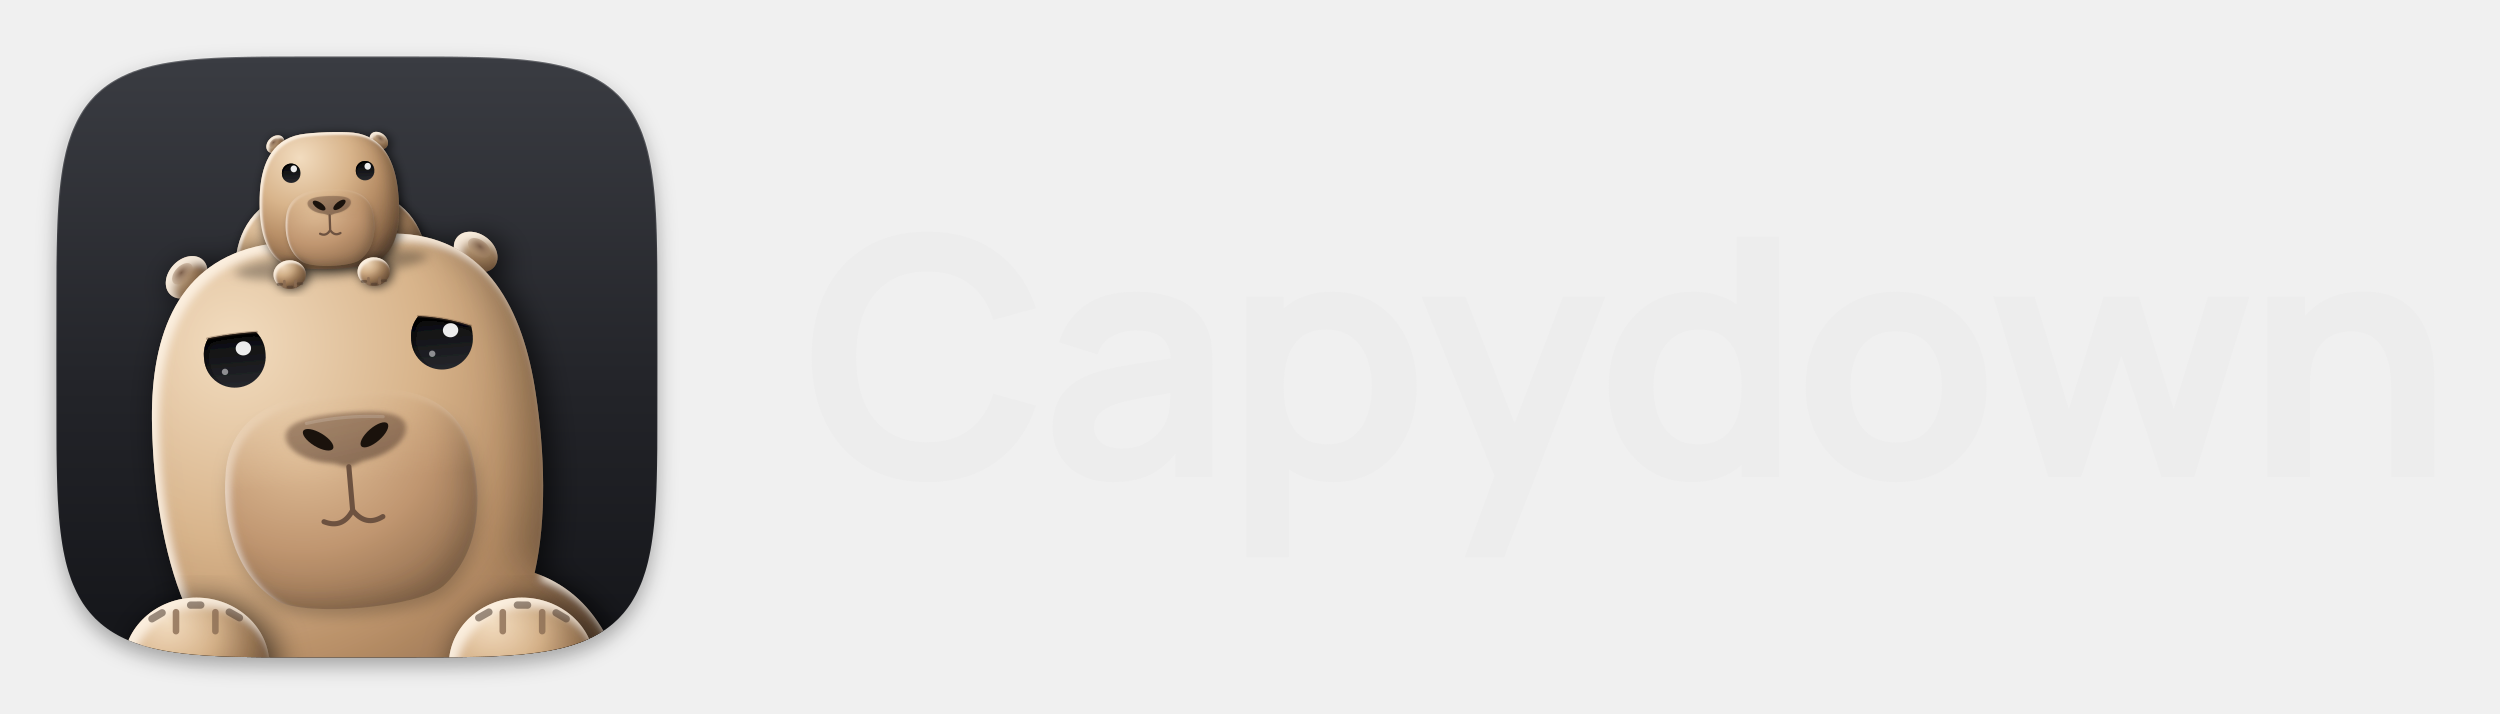
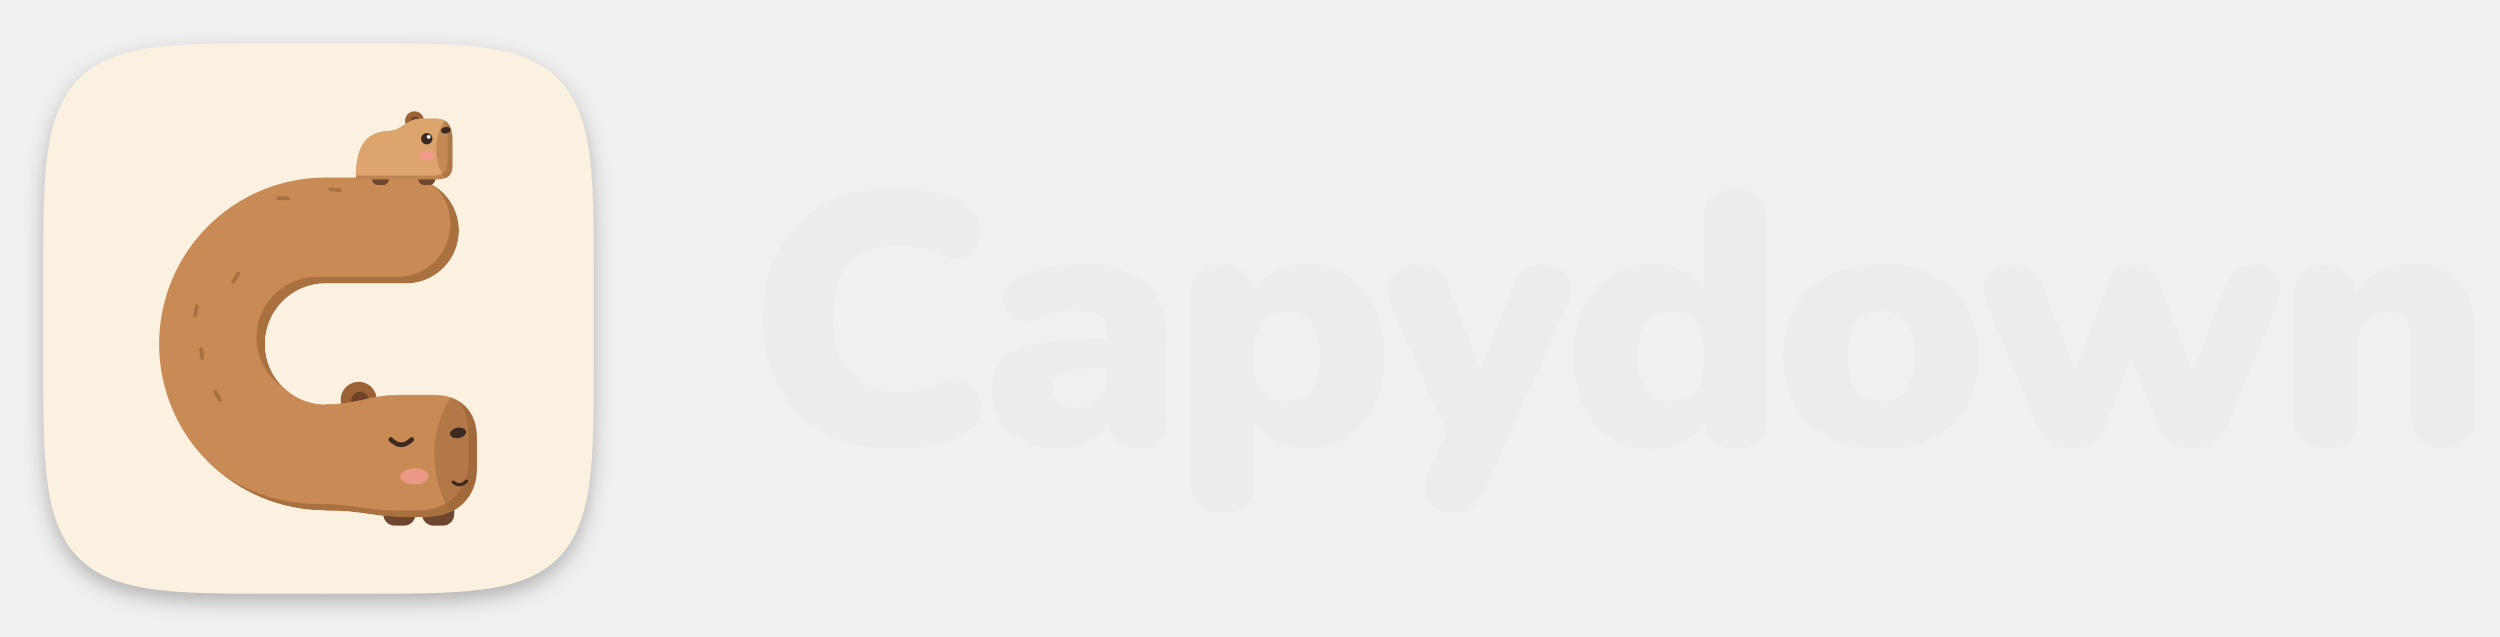
- <svg xmlns="http://www.w3.org/2000/svg" viewBox="0 0 532.4 152" width="532.4" height="152">
-   <svg x="-3.53" y="-3.53" width="159.07" height="159.07" viewBox="0 0 1024 1024" overflow="visible">
+ <svg xmlns="http://www.w3.org/2000/svg" width="581.3" height="148" viewBox="0 0 581.3 148">
+   <svg x="-5.5" y="-5.5" width="159.1" height="159.1" viewBox="0 0 1024 1024" overflow="visible">
    <defs>
      <filter id="tileDrop" x="-10%" y="-10%" width="120%" height="125%">
        <feGaussianBlur stdDeviation="14" />
      </filter>
      <path id="squircle" d="M924.0 512.0 L923.9 608.0 L923.8 638.6 L923.5 660.9 L923.1 679.0 L922.6 694.5 L922.0 708.2 L921.2 720.5 L920.4 731.8 L919.4 742.2 L918.3 751.9 L917.1 761.0 L915.8 769.6 L914.4 777.6 L912.8 785.3 L911.2 792.6 L909.4 799.5 L907.5 806.1 L905.4 812.4 L903.3 818.5 L901.0 824.2 L898.5 829.8 L896.0 835.1 L893.3 840.2 L890.5 845.1 L887.6 849.8 L884.5 854.3 L881.2 858.7 L877.9 862.8 L874.3 866.8 L870.7 870.7 L866.8 874.3 L862.8 877.9 L858.7 881.2 L854.3 884.5 L849.8 887.6 L845.1 890.5 L840.2 893.3 L835.1 896.0 L829.8 898.5 L824.2 901.0 L818.5 903.3 L812.4 905.4 L806.1 907.5 L799.5 909.4 L792.6 911.2 L785.3 912.8 L777.6 914.4 L769.6 915.8 L761.0 917.1 L751.9 918.3 L742.2 919.4 L731.8 920.4 L720.5 921.2 L708.2 922.0 L694.5 922.6 L679.0 923.1 L660.9 923.5 L638.6 923.8 L608.0 923.9 L512.0 924.0 L416.0 923.9 L385.4 923.8 L363.1 923.5 L345.0 923.1 L329.5 922.6 L315.8 922.0 L303.5 921.2 L292.2 920.4 L281.8 919.4 L272.1 918.3 L263.0 917.1 L254.4 915.8 L246.4 914.4 L238.7 912.8 L231.4 911.2 L224.5 909.4 L217.9 907.5 L211.6 905.4 L205.5 903.3 L199.8 901.0 L194.2 898.5 L188.9 896.0 L183.8 893.3 L178.9 890.5 L174.2 887.6 L169.7 884.5 L165.3 881.2 L161.2 877.9 L157.2 874.3 L153.3 870.7 L149.7 866.8 L146.1 862.8 L142.8 858.7 L139.5 854.3 L136.4 849.8 L133.5 845.1 L130.7 840.2 L128.0 835.1 L125.5 829.8 L123.0 824.2 L120.7 818.5 L118.6 812.4 L116.5 806.1 L114.6 799.5 L112.8 792.6 L111.2 785.3 L109.6 777.6 L108.2 769.6 L106.9 761.0 L105.7 751.9 L104.6 742.2 L103.6 731.8 L102.8 720.5 L102.0 708.2 L101.4 694.5 L100.9 679.0 L100.5 660.9 L100.2 638.6 L100.1 608.0 L100.0 512.0 L100.1 416.0 L100.2 385.4 L100.5 363.1 L100.9 345.0 L101.4 329.5 L102.0 315.8 L102.8 303.5 L103.6 292.2 L104.6 281.8 L105.7 272.1 L106.9 263.0 L108.2 254.4 L109.6 246.4 L111.2 238.7 L112.8 231.4 L114.6 224.5 L116.5 217.9 L118.6 211.6 L120.7 205.5 L123.0 199.8 L125.5 194.2 L128.0 188.9 L130.7 183.8 L133.5 178.9 L136.4 174.2 L139.5 169.7 L142.8 165.3 L146.1 161.2 L149.7 157.2 L153.3 153.3 L157.2 149.7 L161.2 146.1 L165.3 142.8 L169.7 139.5 L174.2 136.4 L178.9 133.5 L183.8 130.7 L188.9 128.0 L194.2 125.5 L199.8 123.0 L205.5 120.7 L211.6 118.6 L217.9 116.5 L224.5 114.6 L231.4 112.8 L238.7 111.2 L246.4 109.6 L254.4 108.2 L263.0 106.9 L272.1 105.7 L281.8 104.6 L292.2 103.6 L303.5 102.8 L315.8 102.0 L329.5 101.4 L345.0 100.9 L363.1 100.5 L385.4 100.2 L416.0 100.1 L512.0 100.0 L608.0 100.1 L638.6 100.2 L660.9 100.5 L679.0 100.9 L694.5 101.4 L708.2 102.0 L720.5 102.8 L731.8 103.6 L742.2 104.6 L751.9 105.7 L761.0 106.9 L769.6 108.2 L777.6 109.6 L785.3 111.2 L792.6 112.8 L799.5 114.6 L806.1 116.5 L812.4 118.6 L818.5 120.7 L824.2 123.0 L829.8 125.5 L835.1 128.0 L840.2 130.7 L845.1 133.5 L849.8 136.4 L854.3 139.5 L858.7 142.8 L862.8 146.1 L866.8 149.7 L870.7 153.3 L874.3 157.2 L877.9 161.2 L881.2 165.3 L884.5 169.7 L887.6 174.2 L890.5 178.9 L893.3 183.8 L896.0 188.9 L898.5 194.2 L901.0 199.8 L903.3 205.5 L905.4 211.6 L907.5 217.9 L909.4 224.5 L911.2 231.4 L912.8 238.7 L914.4 246.4 L915.8 254.4 L917.1 263.0 L918.3 272.1 L919.4 281.8 L920.4 292.2 L921.2 303.5 L922.0 315.8 L922.6 329.5 L923.1 345.0 L923.5 363.1 L923.8 385.4 L923.9 416.0 Z" />
      <clipPath id="clip">
        <use href="#squircle" />
      </clipPath>
-       <linearGradient id="bg" x1="0" y1="0" x2="0" y2="1">
-         <stop offset="0" stop-color="#3a3c42" />
-         <stop offset="0.55" stop-color="#232429" />
-         <stop offset="1" stop-color="#141519" />
-       </linearGradient>
-       <linearGradient id="rim" x1="0" y1="0" x2="0" y2="1">
-         <stop offset="0" stop-color="#fff" stop-opacity="0.22" />
-         <stop offset="0.35" stop-color="#fff" stop-opacity="0.04" />
-         <stop offset="1" stop-color="#fff" stop-opacity="0" />
-       </linearGradient>
-       <radialGradient id="body" cx="0.30" cy="0.18" r="0.95">
-         <stop offset="0" stop-color="#f2dcbf" />
-         <stop offset="0.38" stop-color="#d8b48b" />
-         <stop offset="0.62" stop-color="#b88f67" />
-         <stop offset="0.86" stop-color="#8c6849" />
-         <stop offset="1" stop-color="#5e4533" />
-       </radialGradient>
-       <radialGradient id="muzzle" cx="0.34" cy="0.22" r="0.9">
-         <stop offset="0" stop-color="#e3c29c" />
-         <stop offset="0.55" stop-color="#c09670" />
-         <stop offset="1" stop-color="#8d6a4b" />
-       </radialGradient>
-       <linearGradient id="eye" x1="0" y1="0" x2="0" y2="1">
-         <stop offset="0" stop-color="#050506" />
-         <stop offset="1" stop-color="#26272c" />
-       </linearGradient>
-       <linearGradient id="pad" x1="0" y1="0" x2="0.3" y2="1">
-         <stop offset="0" stop-color="#7f604a" />
-         <stop offset="1" stop-color="#5f4636" />
-       </linearGradient>
-       <radialGradient id="earIn" cx="0.5" cy="0.4" r="0.6">
-         <stop offset="0" stop-color="#7d604b" />
-         <stop offset="1" stop-color="#a8876a" stop-opacity="0.2" />
-       </radialGradient>
-       <filter id="sculpt" x="-20%" y="-20%" width="140%" height="140%">
-         <feGaussianBlur in="SourceAlpha" stdDeviation="30" result="b1" />
-         <feOffset in="b1" dx="-34" dy="-26" result="o1" />
-         <feComposite in="SourceAlpha" in2="o1" operator="out" result="edge1" />
-         <feFlood flood-color="#3b2f26" flood-opacity="0.55" />
-         <feComposite in2="edge1" operator="in" result="shade" />
-         <feGaussianBlur in="SourceAlpha" stdDeviation="6" result="b2" />
-         <feOffset in="b2" dx="10" dy="12" result="o2" />
-         <feComposite in="SourceAlpha" in2="o2" operator="out" result="edge2" />
-         <feFlood flood-color="#fff4e6" flood-opacity="0.85" />
-         <feComposite in2="edge2" operator="in" result="shine" />
-         <feMerge>
-           <feMergeNode in="SourceGraphic" />
-           <feMergeNode in="shade" />
-           <feMergeNode in="shine" />
-         </feMerge>
-       </filter>
-       <filter id="sculptSoft" x="-20%" y="-20%" width="140%" height="140%">
-         <feGaussianBlur in="SourceAlpha" stdDeviation="20" result="b1" />
-         <feOffset in="b1" dx="-20" dy="-16" result="o1" />
-         <feComposite in="SourceAlpha" in2="o1" operator="out" result="edge1" />
-         <feFlood flood-color="#3b2f26" flood-opacity="0.4" />
-         <feComposite in2="edge1" operator="in" result="shade" />
-         <feGaussianBlur in="SourceAlpha" stdDeviation="5" result="b2" />
-         <feOffset in="b2" dx="7" dy="9" result="o2" />
-         <feComposite in="SourceAlpha" in2="o2" operator="out" result="edge2" />
-         <feFlood flood-color="#fff4e6" flood-opacity="0.59" />
-         <feComposite in2="edge2" operator="in" result="shine" />
-         <feMerge>
-           <feMergeNode in="SourceGraphic" />
-           <feMergeNode in="shade" />
-           <feMergeNode in="shine" />
-         </feMerge>
-       </filter>
-       <filter id="cast" x="-20%" y="-20%" width="140%" height="140%">
-         <feGaussianBlur in="SourceAlpha" stdDeviation="22" />
-         <feOffset dx="10" dy="6" />
-         <feComponentTransfer>
-           <feFuncA type="linear" slope="0.7" />
-         </feComponentTransfer>
-       </filter>
-       <filter id="muzzleDrop" x="-20%" y="-20%" width="140%" height="150%">
-         <feGaussianBlur in="SourceAlpha" stdDeviation="12" />
-         <feOffset dx="4" dy="12" />
-         <feComponentTransfer>
-           <feFuncA type="linear" slope="0.2" />
-         </feComponentTransfer>
-       </filter>
-       <linearGradient id="muzzleFade" gradientUnits="userSpaceOnUse" x1="0" y1="500" x2="0" y2="640">
-         <stop offset="0" stop-color="#fff" stop-opacity="0" />
-         <stop offset="1" stop-color="#fff" />
-       </linearGradient>
-       <mask id="muzzleMask" maskUnits="userSpaceOnUse" x="0" y="0" width="1024" height="1100">
-         <rect width="1024" height="1100" fill="url(#muzzleFade)" />
-       </mask>
-       <filter id="softShadow" x="-50%" y="-200%" width="200%" height="500%">
-         <feGaussianBlur stdDeviation="8" />
-       </filter>
-       <filter id="padBlur" x="-30%" y="-50%" width="160%" height="200%">
-         <feGaussianBlur stdDeviation="4" />
-       </filter>
-       <filter id="eyeInset" x="-30%" y="-30%" width="160%" height="160%">
-         <feGaussianBlur in="SourceAlpha" stdDeviation="5" result="b" />
-         <feOffset in="b" dx="4" dy="7" result="o" />
-         <feComposite in="SourceAlpha" in2="o" operator="out" result="e" />
-         <feFlood flood-color="#000" flood-opacity="0.9" />
-         <feComposite in2="e" operator="in" result="s" />
-         <feMerge>
-           <feMergeNode in="SourceGraphic" />
-           <feMergeNode in="s" />
-         </feMerge>
-       </filter>
    </defs>
-     <use class="tile-shadow" href="#squircle" fill="#000" opacity="0.32" transform="translate(0 12)" filter="url(#tileDrop)" />
-     <use href="#squircle" fill="url(#bg)" />
+     <use class="tile-shadow" href="#squircle" fill="#000" opacity="0.26" transform="translate(0 12)" filter="url(#tileDrop)" />
+     <use href="#squircle" fill="#FBF1E1" />
    <g clip-path="url(#clip)">
-       <g transform="translate(512 1000) scale(0.88) translate(-512 -1000) rotate(-5 512 760)">
-         <g transform="translate(512 306) rotate(3) scale(0.36) translate(-512 -846)">
-           <g fill="#000" filter="url(#cast)">
-             <path d="M 96 1000 L 96 846 C 96 700 170 560 330 520 C 420 498 604 498 694 520 C 854 560 928 700 928 846 L 928 1000 Z" />
+       <g transform="translate(154.6 168) scale(0.7078)">
+         <path d="M642 860 H710 V900 A24 24 0 0 1 686 924 H666 A24 24 0 0 1 642 900 V860 Z" fill="#6E4630" />
+         <path d="M724 860 H792 V900 A24 24 0 0 1 768 924 H748 A24 24 0 0 1 724 900 V860 Z" fill="#6E4630" />
+         <circle cx="590" cy="658" r="38" fill="#9B6236" />
+         <circle cx="593" cy="660" r="19" fill="#6F4329" />
+         <mask id="c2" maskUnits="userSpaceOnUse" x="-300" y="-300" width="1624" height="1624">
+           <g fill="#fff" stroke="#fff">
+             <path d="M690 300 L520 300 A240 240 0 0 0 520 780 L560 780" fill="none" stroke="#fff" stroke-width="224" stroke-linecap="round" stroke-linejoin="round" />
+             <path d="M520 668.0 C590 668.0 610 648 680 648 L748 648 C806 648 840 682 840 740 L840 802 C840 866 796 906 732 906 L690 906 C620 906 600 892.0 520 892.0 Z" fill="#fff" />
          </g>
-           <g filter="url(#sculpt)">
-             <g fill="url(#body)">
-               <path d="M 96 1000 L 96 846 C 96 700 170 560 330 520 C 420 498 604 498 694 520 C 854 560 928 700 928 846 L 928 1000 Z" />
-             </g>
+         </mask>
+         <g mask="url(#c2)">
+           <path d="M690 300 L520 300 A240 240 0 0 0 520 780 L560 780" fill="none" stroke="#A9713F" stroke-width="224" stroke-linecap="round" stroke-linejoin="round" />
+           <path d="M520 668.0 C590 668.0 610 648 680 648 L748 648 C806 648 840 682 840 740 L840 802 C840 866 796 906 732 906 L690 906 C620 906 600 892.0 520 892.0 Z" fill="#A9713F" />
+           <g transform="translate(-18 -14)">
+             <path d="M690 300 L520 300 A240 240 0 0 0 520 780 L560 780" fill="none" stroke="#C98B55" stroke-width="224" stroke-linecap="round" stroke-linejoin="round" />
+             <path d="M520 668.0 C590 668.0 610 648 680 648 L748 648 C806 648 840 682 840 740 L840 802 C840 866 796 906 732 906 L690 906 C620 906 600 892.0 520 892.0 Z" fill="#C98B55" />
          </g>
        </g>
-         <g fill="#000" filter="url(#cast)">
-           <ellipse cx="286" cy="300" rx="37" ry="28" transform="rotate(-42 286 300)" />
-           <ellipse cx="738" cy="300" rx="37" ry="28" transform="rotate(42 738 300)" />
-           <path d="M 104 1110 C 104 936 150 846 238 806 C 212 724 206 622 212 528 C 220 394 268 282 396 262 C 452 254 572 254 628 262 C 756 282 804 394 812 528 C 818 622 812 724 786 806 C 874 846 920 936 920 1110 Z" />
+         <mask id="c2h" maskUnits="userSpaceOnUse" x="-300" y="-300" width="1624" height="1624">
+           <g fill="#fff" stroke="#fff">
+             <path d="M520 668.0 C590 668.0 610 648 680 648 L748 648 C806 648 840 682 840 740 L840 802 C840 866 796 906 732 906 L690 906 C620 906 600 892.0 520 892.0 Z" fill="#fff" />
+           </g>
+         </mask>
+         <g mask="url(#c2h)">
+           <ellipse cx="900" cy="774" rx="150" ry="190" fill="#9A6236" opacity=".45" />
        </g>
-         <g filter="url(#sculpt)">
-           <g fill="url(#body)">
-             <ellipse cx="286" cy="300" rx="37" ry="28" transform="rotate(-42 286 300)" />
-             <ellipse cx="738" cy="300" rx="37" ry="28" transform="rotate(42 738 300)" />
+         <path d="M247.7 460.2 L244.3 479.8" fill="none" stroke="#A9713F" stroke-width="8" stroke-linecap="round" stroke-linejoin="round" />
+         <path d="M257.1 550 L258.9 570" fill="none" stroke="#A9713F" stroke-width="8" stroke-linecap="round" stroke-linejoin="round" />
+         <path d="M287 641.3 L297 658.7" fill="none" stroke="#A9713F" stroke-width="8" stroke-linecap="round" stroke-linejoin="round" />
+         <path d="M335 391.3 L325 408.7" fill="none" stroke="#A9713F" stroke-width="8" stroke-linecap="round" stroke-linejoin="round" />
+         <path d="M420 232 L440 232" fill="none" stroke="#A9713F" stroke-width="8" stroke-linecap="round" stroke-linejoin="round" />
+         <path d="M530 213.1 L550 214.9" fill="none" stroke="#A9713F" stroke-width="8" stroke-linecap="round" stroke-linejoin="round" />
+         <path d="M658 742 Q680 764 702 742" fill="none" stroke="#3B2A22" stroke-width="10" stroke-linecap="round" stroke-linejoin="round" />
+         <ellipse cx="800" cy="728" rx="17" ry="11" fill="#3B2A22" transform="rotate(-10 800 728)" />
+         <path d="M790 832 Q804 844 818 830" fill="none" stroke="#3B2A22" stroke-width="7" stroke-linecap="round" stroke-linejoin="round" />
+         <ellipse cx="708" cy="820" rx="30" ry="17" fill="#F29A8E" opacity=".85" />
+         <path d="M618 172 H654 V191 A13 13 0 0 1 641 204 H631 A13 13 0 0 1 618 191 V172 Z" fill="#6E4630" />
+         <path d="M716 172 H752 V191 A13 13 0 0 1 739 204 H729 A13 13 0 0 1 716 191 V172 Z" fill="#6E4630" />
+         <circle cx="708" cy="68" r="20" fill="#9B6236" />
+         <circle cx="709" cy="69" r="10" fill="#6F4329" />
+         <mask id="baby" maskUnits="userSpaceOnUse" x="-300" y="-300" width="1624" height="1624">
+           <g fill="#fff" stroke="#fff">
+             <path d="M584 192 C584 112 612 92 654 90 C686 88 688 64 724 64 L754 64 C780 64 788 82 788 108 L788 164 C788 184 776 192 756 192 Z" fill="#fff" />
          </g>
+         </mask>
+         <path d="M584 192 C584 112 612 92 654 90 C686 88 688 64 724 64 L754 64 C780 64 788 82 788 108 L788 164 C788 184 776 192 756 192 Z" fill="#BE8550" />
+         <g mask="url(#baby)">
+           <g transform="translate(-10 -8)">
+             <path d="M584 192 C584 112 612 92 654 90 C686 88 688 64 724 64 L754 64 C780 64 788 82 788 108 L788 164 C788 184 776 192 756 192 Z" fill="#DDA56E" />
+           </g>
+           <ellipse cx="820" cy="128" rx="66" ry="90" fill="#9A6236" opacity=".4" />
        </g>
-         <ellipse cx="280" cy="294" rx="20" ry="12" transform="rotate(-42 280 294)" fill="url(#earIn)" />
-         <ellipse cx="744" cy="294" rx="20" ry="12" transform="rotate(42 744 294)" fill="url(#earIn)" />
-         <g filter="url(#sculpt)">
-           <path d="M 104 1110 C 104 936 150 846 238 806 C 212 724 206 622 212 528 C 220 394 268 282 396 262 C 452 254 572 254 628 262 C 756 282 804 394 812 528 C 818 622 812 724 786 806 C 874 846 920 936 920 1110 Z" fill="url(#body)" />
-         </g>
-         <g mask="url(#muzzleMask)">
-           <path d="M 512 494 C 620 494 690 526 704 608 C 718 694 698 772 642 814 C 600 844 424 844 382 814 C 326 772 306 694 320 608 C 334 526 404 494 512 494 Z" fill="#000" filter="url(#muzzleDrop)" />
-           <g filter="url(#sculptSoft)">
-             <path d="M 512 494 C 620 494 690 526 704 608 C 718 694 698 772 642 814 C 600 844 424 844 382 814 C 326 772 306 694 320 608 C 334 526 404 494 512 494 Z" fill="url(#muzzle)" />
-           </g>
-         </g>
-         <path d="M 418 560 C 420 538 460 532 512 532 C 564 532 604 538 606 560 C 608 584 572 604 540 608 C 528 610 520 616 512 616 C 504 616 496 610 484 608 C 452 604 416 584 418 560 Z" fill="url(#pad)" opacity="0.62" filter="url(#padBlur)" />
-         <ellipse cx="468" cy="570" rx="27" ry="11" transform="rotate(36 468 570)" fill="#1a120c" />
-         <ellipse cx="556" cy="570" rx="27" ry="11" transform="rotate(-36 556 570)" fill="#1a120c" />
-         <path d="M 452 543 Q 512 535 572 543" stroke="#fff" stroke-width="5" stroke-linecap="round" fill="none" opacity="0.16" />
-         <path d="M 512 616 L 512 684 M 466 698 Q 494 712 512 684 Q 530 712 558 698" stroke="#6d5240" stroke-width="8" stroke-linecap="round" stroke-linejoin="round" fill="none" />
-         <clipPath id="lid0">
-           <path d="M 412.0 395.8 Q 350.0 391.0 288.0 401.0 L 288.0 528.0 L 412.0 528.0 Z" />
-         </clipPath>
-         <g filter="url(#eyeInset)">
-           <g clip-path="url(#lid0)">
-             <rect x="302.0" y="378.0" width="96.0" height="100.0" rx="48.0" fill="url(#eye)" />
-           </g>
-         </g>
-         <path d="M 387.2 394.5 L 384.1 394.4 L 381.0 394.3 L 377.9 394.3 L 374.8 394.3 L 371.7 394.2 L 368.6 394.3 L 365.5 394.3 L 362.4 394.3 L 359.3 394.4 L 356.2 394.5 L 353.1 394.6 L 350.0 394.7 L 346.9 394.8 L 343.8 395.0 L 340.7 395.2 L 337.6 395.4 L 334.5 395.6 L 331.4 395.8 L 328.3 396.1 L 325.2 396.3 L 322.1 396.6 L 319.0 396.9 L 315.9 397.2 L 312.8 397.6 L 309.7 398.0" fill="none" stroke="#5e4533" stroke-width="4.0" stroke-linecap="round" stroke-linejoin="round" opacity="0.35" />
-         <ellipse cx="364.4" cy="418.0" rx="12.0" ry="11.0" fill="#fff" opacity="0.92" />
-         <circle cx="332.7" cy="452.0" r="5.0" fill="#fff" opacity="0.5" />
-         <clipPath id="lid1">
-           <path d="M 612.0 389.8 Q 674.0 391.0 736.0 421.0 L 736.0 528.0 L 612.0 528.0 Z" />
-         </clipPath>
-         <g filter="url(#eyeInset)">
-           <g clip-path="url(#lid1)">
-             <rect x="626.0" y="378.0" width="96.0" height="100.0" rx="48.0" fill="url(#eye)" />
-           </g>
-         </g>
-         <path d="M 639.9 391.8 L 643.0 392.2 L 646.1 392.6 L 649.2 393.1 L 652.3 393.6 L 655.4 394.2 L 658.5 394.8 L 661.6 395.4 L 664.7 396.0 L 667.8 396.7 L 670.9 397.4 L 674.0 398.2 L 677.1 399.0 L 680.2 399.8 L 683.3 400.7 L 686.4 401.6 L 689.5 402.6 L 692.6 403.5 L 695.7 404.5 L 698.8 405.6 L 701.9 406.7 L 705.0 407.8 L 708.1 409.0 L 711.2 410.2 L 714.3 411.4 L 717.4 412.6 L 720.5 413.9" fill="none" stroke="#5e4533" stroke-width="4.0" stroke-linecap="round" stroke-linejoin="round" opacity="0.35" />
-         <ellipse cx="688.4" cy="418.0" rx="12.0" ry="11.0" fill="#fff" opacity="0.92" />
-         <circle cx="656.7" cy="452.0" r="5.0" fill="#fff" opacity="0.5" />
-         <ellipse cx="512" cy="300" rx="150" ry="20" fill="#000" opacity="0.30" filter="url(#softShadow)" />
-         <g transform="translate(512 306) rotate(3) scale(0.36) translate(-512 -846)">
-           <g fill="#000" filter="url(#cast)">
-             <ellipse cx="288" cy="300" rx="44" ry="33" transform="rotate(-42 288 300)" />
-             <ellipse cx="736" cy="300" rx="44" ry="33" transform="rotate(42 736 300)" />
-             <path d="M 212 528 C 220 394 268 282 396 262 C 452 254 572 254 628 262 C 756 282 804 394 812 528 C 820 660 800 770 718 818 C 650 858 374 858 306 818 C 224 770 204 660 212 528 Z" />
-           </g>
-           <g filter="url(#sculpt)">
-             <g fill="url(#body)">
-               <ellipse cx="288" cy="300" rx="44" ry="33" transform="rotate(-42 288 300)" />
-               <ellipse cx="736" cy="300" rx="44" ry="33" transform="rotate(42 736 300)" />
-             </g>
-           </g>
-           <ellipse cx="282" cy="294" rx="24" ry="14" transform="rotate(-42 282 294)" fill="url(#earIn)" />
-           <ellipse cx="742" cy="294" rx="24" ry="14" transform="rotate(42 742 294)" fill="url(#earIn)" />
-           <g filter="url(#sculpt)">
-             <path d="M 212 528 C 220 394 268 282 396 262 C 452 254 572 254 628 262 C 756 282 804 394 812 528 C 820 660 800 770 718 818 C 650 858 374 858 306 818 C 224 770 204 660 212 528 Z" fill="url(#body)" />
-           </g>
-           <g mask="url(#muzzleMask)">
-             <path d="M 512 500 C 618 500 686 530 700 610 C 714 694 694 772 638 812 C 598 842 426 842 386 812 C 330 772 310 694 324 610 C 338 530 406 500 512 500 Z" fill="#000" filter="url(#muzzleDrop)" />
-             <g filter="url(#sculptSoft)">
-               <path d="M 512 500 C 618 500 686 530 700 610 C 714 694 694 772 638 812 C 598 842 426 842 386 812 C 330 772 310 694 324 610 C 338 530 406 500 512 500 Z" fill="url(#muzzle)" />
-             </g>
-           </g>
-           <path d="M 418 560 C 420 538 460 532 512 532 C 564 532 604 538 606 560 C 608 584 572 604 540 608 C 528 610 520 616 512 616 C 504 616 496 610 484 608 C 452 604 416 584 418 560 Z" fill="url(#pad)" opacity="0.62" filter="url(#padBlur)" />
-           <ellipse cx="468" cy="572" rx="32" ry="14" transform="rotate(36 468 572)" fill="#1a120c" />
-           <ellipse cx="556" cy="572" rx="32" ry="14" transform="rotate(-36 556 572)" fill="#1a120c" />
-           <path d="M 512 616 L 512 680 M 468 694 Q 494 708 512 680 Q 530 708 556 694" stroke="#6d5240" stroke-width="10" stroke-linecap="round" stroke-linejoin="round" fill="none" />
-           <g filter="url(#eyeInset)">
-             <rect x="312.0" y="386.0" width="80.0" height="84.0" rx="40.0" fill="url(#eye)" />
-             <rect x="632.0" y="386.0" width="80.0" height="84.0" rx="40.0" fill="url(#eye)" />
-           </g>
-           <ellipse cx="364.0" cy="409.5" rx="14.0" ry="15.0" fill="#fff" opacity="0.92" />
-           <ellipse cx="684.0" cy="409.5" rx="14.0" ry="15.0" fill="#fff" opacity="0.92" />
-           <g fill="#000" filter="url(#cast)">
-             <ellipse cx="330" cy="866" rx="70" ry="62" />
-             <ellipse cx="694" cy="866" rx="70" ry="62" />
-           </g>
-           <g filter="url(#sculpt)">
-             <g fill="url(#body)">
-               <ellipse cx="330" cy="866" rx="70" ry="62" />
-               <ellipse cx="694" cy="866" rx="70" ry="62" />
-             </g>
-           </g>
-           <g stroke="#8a6c53" stroke-width="12" stroke-linecap="round" fill="none" opacity="0.8">
-             <path d="M 306.2 894.0 L 306.2 918.0" />
-             <path d="M 353.8 894.0 L 353.8 918.0" />
-             <path d="M 670.2 894.0 L 670.2 918.0" />
-             <path d="M 717.8 894.0 L 717.8 918.0" />
-           </g>
-           <g stroke="#4a382c" stroke-width="12" stroke-linecap="round" opacity="0.5">
-             <path d="M 278.6 906.6 L 294.6 906.6" />
-             <path d="M 322.0 920.0 L 338.0 920.0" />
-             <path d="M 365.4 906.6 L 381.4 906.6" />
-             <path d="M 642.6 906.6 L 658.6 906.6" />
-             <path d="M 686.0 920.0 L 702.0 920.0" />
-             <path d="M 729.4 906.6 L 745.4 906.6" />
-           </g>
-         </g>
-       </g>
-       <g fill="#000" filter="url(#cast)">
-         <ellipse cx="292" cy="934" rx="100" ry="92" />
-         <ellipse cx="738" cy="934" rx="100" ry="92" />
-       </g>
-       <g filter="url(#sculpt)">
-         <g fill="url(#body)">
-           <ellipse cx="292" cy="934" rx="100" ry="92" />
-           <ellipse cx="738" cy="934" rx="100" ry="92" />
-         </g>
-       </g>
-       <g stroke="#8a6c53" stroke-width="9" stroke-linecap="round" fill="none" opacity="0.8">
-         <path d="M 264 862 L 264 888" />
-         <path d="M 318 862 L 318 888" />
-         <path d="M 712 862 L 712 888" />
-         <path d="M 766 862 L 766 888" />
-       </g>
-       <g stroke="#4a382c" stroke-width="10" stroke-linecap="round" opacity="0.55">
-         <path d="M 231 871.1 L 245 862.8" />
-         <path d="M 284 852.3 L 298 852.2" />
-         <path d="M 337 861.8 L 351 869.7" />
-         <path d="M 679 869.7 L 693 861.8" />
-         <path d="M 732 852.2 L 746 852.3" />
-         <path d="M 785 862.8 L 799 871.1" />
+         <circle cx="734" cy="106" r="12" fill="#3B2A22" />
+         <circle cx="738" cy="102" r="4" fill="#fff" />
+         <ellipse cx="774" cy="88" rx="10" ry="7" fill="#3B2A22" transform="rotate(-10 774 88)" />
+         <ellipse cx="734" cy="142" rx="17" ry="10" fill="#F29A8E" opacity=".9" />
      </g>
    </g>
-     <use href="#squircle" fill="none" stroke="url(#rim)" stroke-width="3" />
  </svg>
-   <g transform="translate(12 12)">
-     <path fill="#EDEDED" transform="translate(0 89.6)" d="M185.49 1.07Q177.81 1.07 172.29 -2.28Q166.77 -5.63 163.82 -11.64Q160.85 -17.65 160.85 -25.6Q160.85 -33.55 163.82 -39.56Q166.77 -45.57 172.29 -48.92Q177.81 -52.27 185.49 -52.27Q194.32 -52.27 200.26 -47.86Q206.2 -43.46 208.6 -35.96L199.52 -33.46Q198.07 -38.33 194.56 -41.05Q191.05 -43.78 185.49 -43.78Q180.44 -43.78 177.08 -41.52Q173.72 -39.27 172.02 -35.18Q170.33 -31.09 170.33 -25.6Q170.32 -20.11 172.01 -16.02Q173.7 -11.94 177.07 -9.68Q180.44 -7.42 185.49 -7.42Q191.05 -7.42 194.56 -10.17Q198.07 -12.91 199.52 -17.74L208.6 -15.24Q206.2 -7.74 200.26 -3.34Q194.32 1.07 185.49 1.07ZM225.01 1.07Q220.85 1.07 217.98 -0.52Q215.11 -2.09 213.64 -4.74Q212.16 -7.37 212.16 -10.55Q212.16 -13.29 213.04 -15.5Q213.93 -17.7 215.81 -19.35Q217.7 -21 220.76 -22.08Q223.01 -22.85 226.05 -23.45Q229.09 -24.04 232.77 -24.58Q236.46 -25.11 240.65 -25.74L237.4 -23.94Q237.42 -27.69 235.68 -29.46Q233.95 -31.23 229.82 -31.23Q227.42 -31.23 225.05 -30.09Q222.67 -28.95 221.72 -26.13L213.53 -28.71Q214.97 -33.54 218.98 -36.5Q222.99 -39.47 229.84 -39.47Q234.95 -39.47 238.86 -37.84Q242.76 -36.22 244.71 -32.39Q245.79 -30.33 246 -28.21Q246.22 -26.08 246.22 -23.52V0H238.32V-8.16L239.55 -6.68Q236.87 -2.64 233.49 -0.79Q230.1 1.07 225.01 1.07ZM226.85 -6.08Q229.67 -6.08 231.63 -7.08Q233.6 -8.07 234.77 -9.45Q235.95 -10.82 236.35 -11.95Q237.05 -13.55 237.16 -15.65Q237.28 -17.75 237.28 -19.1L239.99 -18.34Q235.93 -17.68 233.2 -17.22Q230.47 -16.76 228.63 -16.36Q226.78 -15.96 225.37 -15.47Q223.91 -14.91 222.94 -14.23Q221.97 -13.54 221.48 -12.67Q220.98 -11.8 220.98 -10.67Q220.98 -9.3 221.67 -8.27Q222.35 -7.23 223.66 -6.66Q224.97 -6.08 226.85 -6.08ZM272.08 1.07Q266.42 1.07 262.61 -1.6Q258.79 -4.27 256.86 -8.86Q254.93 -13.45 254.93 -19.21Q254.93 -24.97 256.85 -29.56Q258.77 -34.14 262.5 -36.8Q266.22 -39.47 271.69 -39.47Q277.16 -39.47 281.21 -36.83Q285.24 -34.19 287.47 -29.62Q289.69 -25.05 289.69 -19.21Q289.69 -13.45 287.5 -8.86Q285.3 -4.27 281.35 -1.6Q277.39 1.07 272.08 1.07ZM253.41 17.07V-38.4H261.37V-11.7H262.48V17.07ZM270.67 -6.98Q273.93 -6.98 276.02 -8.61Q278.12 -10.25 279.13 -13.02Q280.15 -15.8 280.15 -19.21Q280.15 -22.58 279.1 -25.35Q278.06 -28.12 275.89 -29.77Q273.72 -31.42 270.35 -31.42Q267.18 -31.42 265.2 -29.89Q263.21 -28.36 262.29 -25.6Q261.37 -22.84 261.37 -19.21Q261.37 -15.58 262.29 -12.82Q263.21 -10.06 265.26 -8.52Q267.31 -6.98 270.67 -6.98ZM299.93 17.07 307.33 -3.24 307.46 2.73 290.74 -38.4H300.09L311.71 -8.5H309.43L320.83 -38.4H329.86L308.32 17.07ZM348.2 1.07Q342.89 1.07 338.94 -1.6Q334.98 -4.27 332.79 -8.86Q330.6 -13.45 330.6 -19.21Q330.6 -25.05 332.82 -29.62Q335.04 -34.19 339.08 -36.83Q343.12 -39.47 348.59 -39.47Q354.06 -39.47 357.79 -36.8Q361.51 -34.14 363.43 -29.56Q365.35 -24.97 365.35 -19.21Q365.35 -13.45 363.42 -8.86Q361.49 -4.27 357.67 -1.6Q353.86 1.07 348.2 1.07ZM349.61 -6.98Q352.97 -6.98 355.02 -8.52Q357.07 -10.06 357.99 -12.82Q358.91 -15.58 358.91 -19.21Q358.91 -22.84 357.99 -25.6Q357.07 -28.36 355.08 -29.89Q353.1 -31.42 349.93 -31.42Q346.56 -31.42 344.39 -29.77Q342.22 -28.12 341.17 -25.35Q340.13 -22.58 340.13 -19.21Q340.13 -15.8 341.15 -13.02Q342.17 -10.25 344.26 -8.61Q346.35 -6.98 349.61 -6.98ZM358.91 0V-26.7H357.8V-51.2H366.87V0ZM391.78 1.07Q385.99 1.07 381.67 -1.53Q377.34 -4.12 374.95 -8.69Q372.55 -13.27 372.55 -19.21Q372.55 -25.22 375 -29.78Q377.44 -34.35 381.77 -36.91Q386.1 -39.47 391.78 -39.47Q397.57 -39.47 401.91 -36.87Q406.25 -34.28 408.66 -29.71Q411.07 -25.14 411.07 -19.21Q411.07 -13.22 408.65 -8.65Q406.22 -4.09 401.87 -1.51Q397.53 1.07 391.78 1.07ZM391.78 -7.36Q396.7 -7.36 399.11 -10.67Q401.54 -13.99 401.54 -19.21Q401.54 -24.6 399.08 -27.82Q396.63 -31.04 391.78 -31.04Q388.44 -31.04 386.3 -29.54Q384.16 -28.04 383.13 -25.38Q382.09 -22.72 382.09 -19.21Q382.09 -13.78 384.55 -10.57Q387.01 -7.36 391.78 -7.36ZM424.21 0 412.48 -38.46 421.3 -38.4 428.59 -14.46 435.98 -38.4H443.52L450.91 -14.46L458.2 -38.4H467.02L455.29 0H448.32L439.75 -25.86L431.18 0ZM497.27 0V-18.35Q497.27 -19.95 497.05 -22.09Q496.84 -24.23 496.01 -26.28Q495.17 -28.34 493.42 -29.68Q491.67 -31.03 488.58 -31.03Q487.11 -31.03 485.59 -30.55Q484.06 -30.08 482.78 -28.85Q481.51 -27.63 480.72 -25.4Q479.93 -23.18 479.93 -19.63L474.66 -21.99Q474.66 -26.75 476.54 -30.73Q478.42 -34.72 482.12 -37.12Q485.82 -39.51 491.34 -39.51Q495.69 -39.51 498.5 -38.05Q501.3 -36.59 502.91 -34.33Q504.53 -32.06 505.27 -29.55Q506.01 -27.04 506.2 -24.86Q506.4 -22.69 506.4 -21.48V0ZM470.8 0V-38.4H478.82V-26.16H479.93V0Z" />
-   </g>
+   <path fill="#EDEDED" d="M208.705 104.382Q198.931 104.382 191.922 100.612Q184.912 96.842 181.164 90.009Q177.417 83.175 177.417 73.958Q177.417 67.08 179.554 61.499Q181.692 55.918 185.744 51.925Q189.795 47.931 195.586 45.775Q201.376 43.618 208.705 43.618Q212.551 43.618 216.685 44.521Q220.818 45.423 223.945 47.115Q226.339 48.361 227.244 50.306Q228.148 52.251 227.867 54.272Q227.587 56.294 226.409 57.856Q225.232 59.418 223.394 59.97Q221.555 60.522 219.345 59.459Q216.862 58.216 214.389 57.624Q211.916 57.032 209.252 57.032Q204.069 57.032 200.59 59.001Q197.111 60.97 195.369 64.71Q193.628 68.45 193.628 73.958Q193.628 79.436 195.369 83.233Q197.111 87.03 200.59 88.999Q204.069 90.968 209.252 90.968Q211.466 90.968 213.969 90.441Q216.473 89.914 218.856 88.777Q221.333 87.638 223.301 88.137Q225.269 88.635 226.511 90.141Q227.754 91.646 228.061 93.637Q228.369 95.629 227.521 97.517Q226.673 99.405 224.476 100.597Q221.562 102.326 217.247 103.354Q212.932 104.382 208.705 104.382ZM246.669 104.382Q241.922 104.382 238.269 102.616Q234.617 100.851 232.574 97.795Q230.532 94.738 230.532 90.85Q230.532 86.34 232.87 83.736Q235.209 81.132 240.417 79.989Q245.625 78.847 254.211 78.847H258.814V85.873H254.188Q250.93 85.873 248.826 86.348Q246.723 86.822 245.722 87.766Q244.72 88.711 244.72 90.242Q244.72 92.198 246.081 93.446Q247.442 94.693 250.067 94.693Q252.129 94.693 253.752 93.772Q255.376 92.85 256.362 91.209Q257.348 89.567 257.348 87.391V77.733Q257.348 74.677 255.83 73.453Q254.313 72.229 250.557 72.229Q248.508 72.229 246.03 72.68Q243.552 73.131 240.409 74.284Q238.182 75.089 236.571 74.515Q234.96 73.941 234.105 72.551Q233.25 71.16 233.277 69.48Q233.304 67.801 234.345 66.27Q235.387 64.739 237.613 63.941Q241.562 62.461 244.978 61.926Q248.394 61.391 251.211 61.391Q258.077 61.391 262.521 63.362Q266.964 65.333 269.179 69.396Q271.393 73.459 271.393 79.785V96.683Q271.393 100.339 269.633 102.277Q267.874 104.215 264.522 104.215Q261.17 104.215 259.369 102.277Q257.568 100.339 257.568 96.683V94.541L258.076 95.661Q257.652 98.317 256.126 100.26Q254.601 102.203 252.198 103.293Q249.796 104.382 246.669 104.382ZM284.225 119.248Q280.653 119.248 278.73 117.325Q276.807 115.402 276.807 111.747V69.06Q276.807 65.404 278.703 63.481Q280.599 61.558 284.088 61.558Q287.66 61.558 289.556 63.481Q291.453 65.404 291.453 69.06V73.868L290.534 69.762Q291.733 66.036 295.457 63.714Q299.181 61.391 303.932 61.391Q309.224 61.391 313.275 63.98Q317.325 66.569 319.607 71.368Q321.888 76.167 321.888 82.871Q321.888 89.493 319.607 94.348Q317.325 99.204 313.29 101.793Q309.254 104.382 303.932 104.382Q299.318 104.382 295.636 102.181Q291.954 99.981 290.671 96.528H291.673V111.747Q291.673 115.402 289.735 117.325Q287.797 119.248 284.225 119.248ZM299.196 93.408Q301.486 93.408 303.211 92.304Q304.936 91.201 305.938 88.876Q306.939 86.551 306.939 82.871Q306.939 77.31 304.766 74.838Q302.593 72.365 299.196 72.365Q296.959 72.365 295.207 73.454Q293.455 74.542 292.454 76.84Q291.453 79.138 291.453 82.871Q291.453 88.403 293.626 90.905Q295.799 93.408 299.196 93.408ZM337.544 119.248Q335.013 119.248 333.391 117.914Q331.768 116.58 331.4 114.407Q331.031 112.234 332.156 109.786L337.728 97.708V103.651L323.435 71.05Q322.363 68.52 322.747 66.373Q323.131 64.226 324.959 62.892Q326.786 61.558 329.948 61.558Q332.616 61.558 334.238 62.782Q335.861 64.006 337.206 67.547L345.601 89.24H342.776L351.581 67.411Q352.926 64.059 354.659 62.809Q356.392 61.558 359.28 61.558Q361.757 61.558 363.27 62.892Q364.782 64.226 365.139 66.358Q365.496 68.489 364.341 71.02L345.38 113.639Q343.921 116.938 342.108 118.093Q340.295 119.248 337.544 119.248ZM383.846 104.382Q378.607 104.382 374.53 101.793Q370.453 99.204 368.171 94.348Q365.889 89.493 365.889 82.871Q365.889 76.167 368.171 71.368Q370.453 66.569 374.503 63.98Q378.554 61.391 383.846 61.391Q388.46 61.391 392.127 63.577Q395.794 65.762 397.077 69.215H396.105V51.287Q396.105 47.631 398.028 45.708Q399.951 43.785 403.523 43.785Q407.095 43.785 409.033 45.708Q410.971 47.631 410.971 51.287V96.683Q410.971 100.339 409.101 102.277Q407.232 104.215 403.66 104.215Q400.087 104.215 398.191 102.277Q396.295 100.339 396.295 96.683V91.875L397.214 95.981Q396.067 99.737 392.332 102.059Q388.597 104.382 383.846 104.382ZM388.582 93.408Q390.872 93.408 392.597 92.304Q394.323 91.201 395.324 88.876Q396.325 86.551 396.325 82.871Q396.325 77.31 394.152 74.838Q391.979 72.365 388.582 72.365Q386.345 72.365 384.593 73.454Q382.841 74.542 381.84 76.84Q380.839 79.138 380.839 82.871Q380.839 88.403 383.012 90.905Q385.185 93.408 388.582 93.408ZM437.363 104.382Q430.536 104.382 425.432 101.793Q420.328 99.204 417.499 94.348Q414.67 89.493 414.67 82.871Q414.67 77.891 416.265 73.927Q417.86 69.963 420.856 67.139Q423.852 64.314 428.041 62.853Q432.229 61.391 437.363 61.391Q444.244 61.391 449.321 63.98Q454.398 66.569 457.227 71.383Q460.056 76.197 460.056 82.871Q460.056 87.852 458.461 91.831Q456.866 95.81 453.87 98.634Q450.874 101.459 446.685 102.92Q442.497 104.382 437.363 104.382ZM437.363 93.408Q439.653 93.408 441.378 92.304Q443.104 91.201 444.105 88.876Q445.106 86.551 445.106 82.871Q445.106 77.31 442.933 74.838Q440.76 72.365 437.363 72.365Q435.126 72.365 433.374 73.454Q431.622 74.542 430.621 76.84Q429.62 79.138 429.62 82.871Q429.62 88.403 431.793 90.905Q433.966 93.408 437.363 93.408ZM481.748 104.215Q478.86 104.215 476.797 102.824Q474.733 101.434 473.495 98.485L462.078 71.05Q461.006 68.459 461.352 66.327Q461.698 64.196 463.404 62.877Q465.11 61.558 468.158 61.558Q470.688 61.558 472.364 62.782Q474.04 64.006 475.355 67.494L483.434 88.533H481.62L490.087 65.973Q490.915 63.709 492.362 62.634Q493.81 61.558 496.127 61.558Q498.498 61.558 499.934 62.675Q501.369 63.792 502.167 65.973L510.627 88.533H509.14L517.196 67.03Q518.404 63.869 520.259 62.714Q522.113 61.558 524.18 61.558Q526.984 61.558 528.497 62.907Q530.009 64.256 530.229 66.414Q530.45 68.573 529.378 71.104L518.098 98.432Q516.89 101.35 514.811 102.782Q512.733 104.215 509.845 104.215Q506.957 104.215 504.905 102.782Q502.854 101.35 501.645 98.432L492.464 75.424H498.558L489.841 98.295Q488.686 101.297 486.676 102.756Q484.666 104.215 481.748 104.215ZM540.741 104.215Q537.169 104.215 535.246 102.277Q533.323 100.339 533.323 96.683V69.06Q533.323 65.404 535.219 63.481Q537.116 61.558 540.604 61.558Q544.093 61.558 545.962 63.481Q547.832 65.404 547.832 69.06V72.926L546.913 69.505Q548.911 65.612 552.634 63.501Q556.358 61.391 561.072 61.391Q566 61.391 569.173 63.309Q572.347 65.226 573.934 69.156Q575.521 73.086 575.521 79.138V96.683Q575.521 100.339 573.598 102.277Q571.675 104.215 568.103 104.215Q564.531 104.215 562.593 102.277Q560.655 100.339 560.655 96.683V79.746Q560.655 75.999 559.366 74.387Q558.077 72.776 555.545 72.776Q552.231 72.776 550.21 74.911Q548.189 77.045 548.189 80.633V96.683Q548.189 104.215 540.741 104.215Z" />
</svg>
